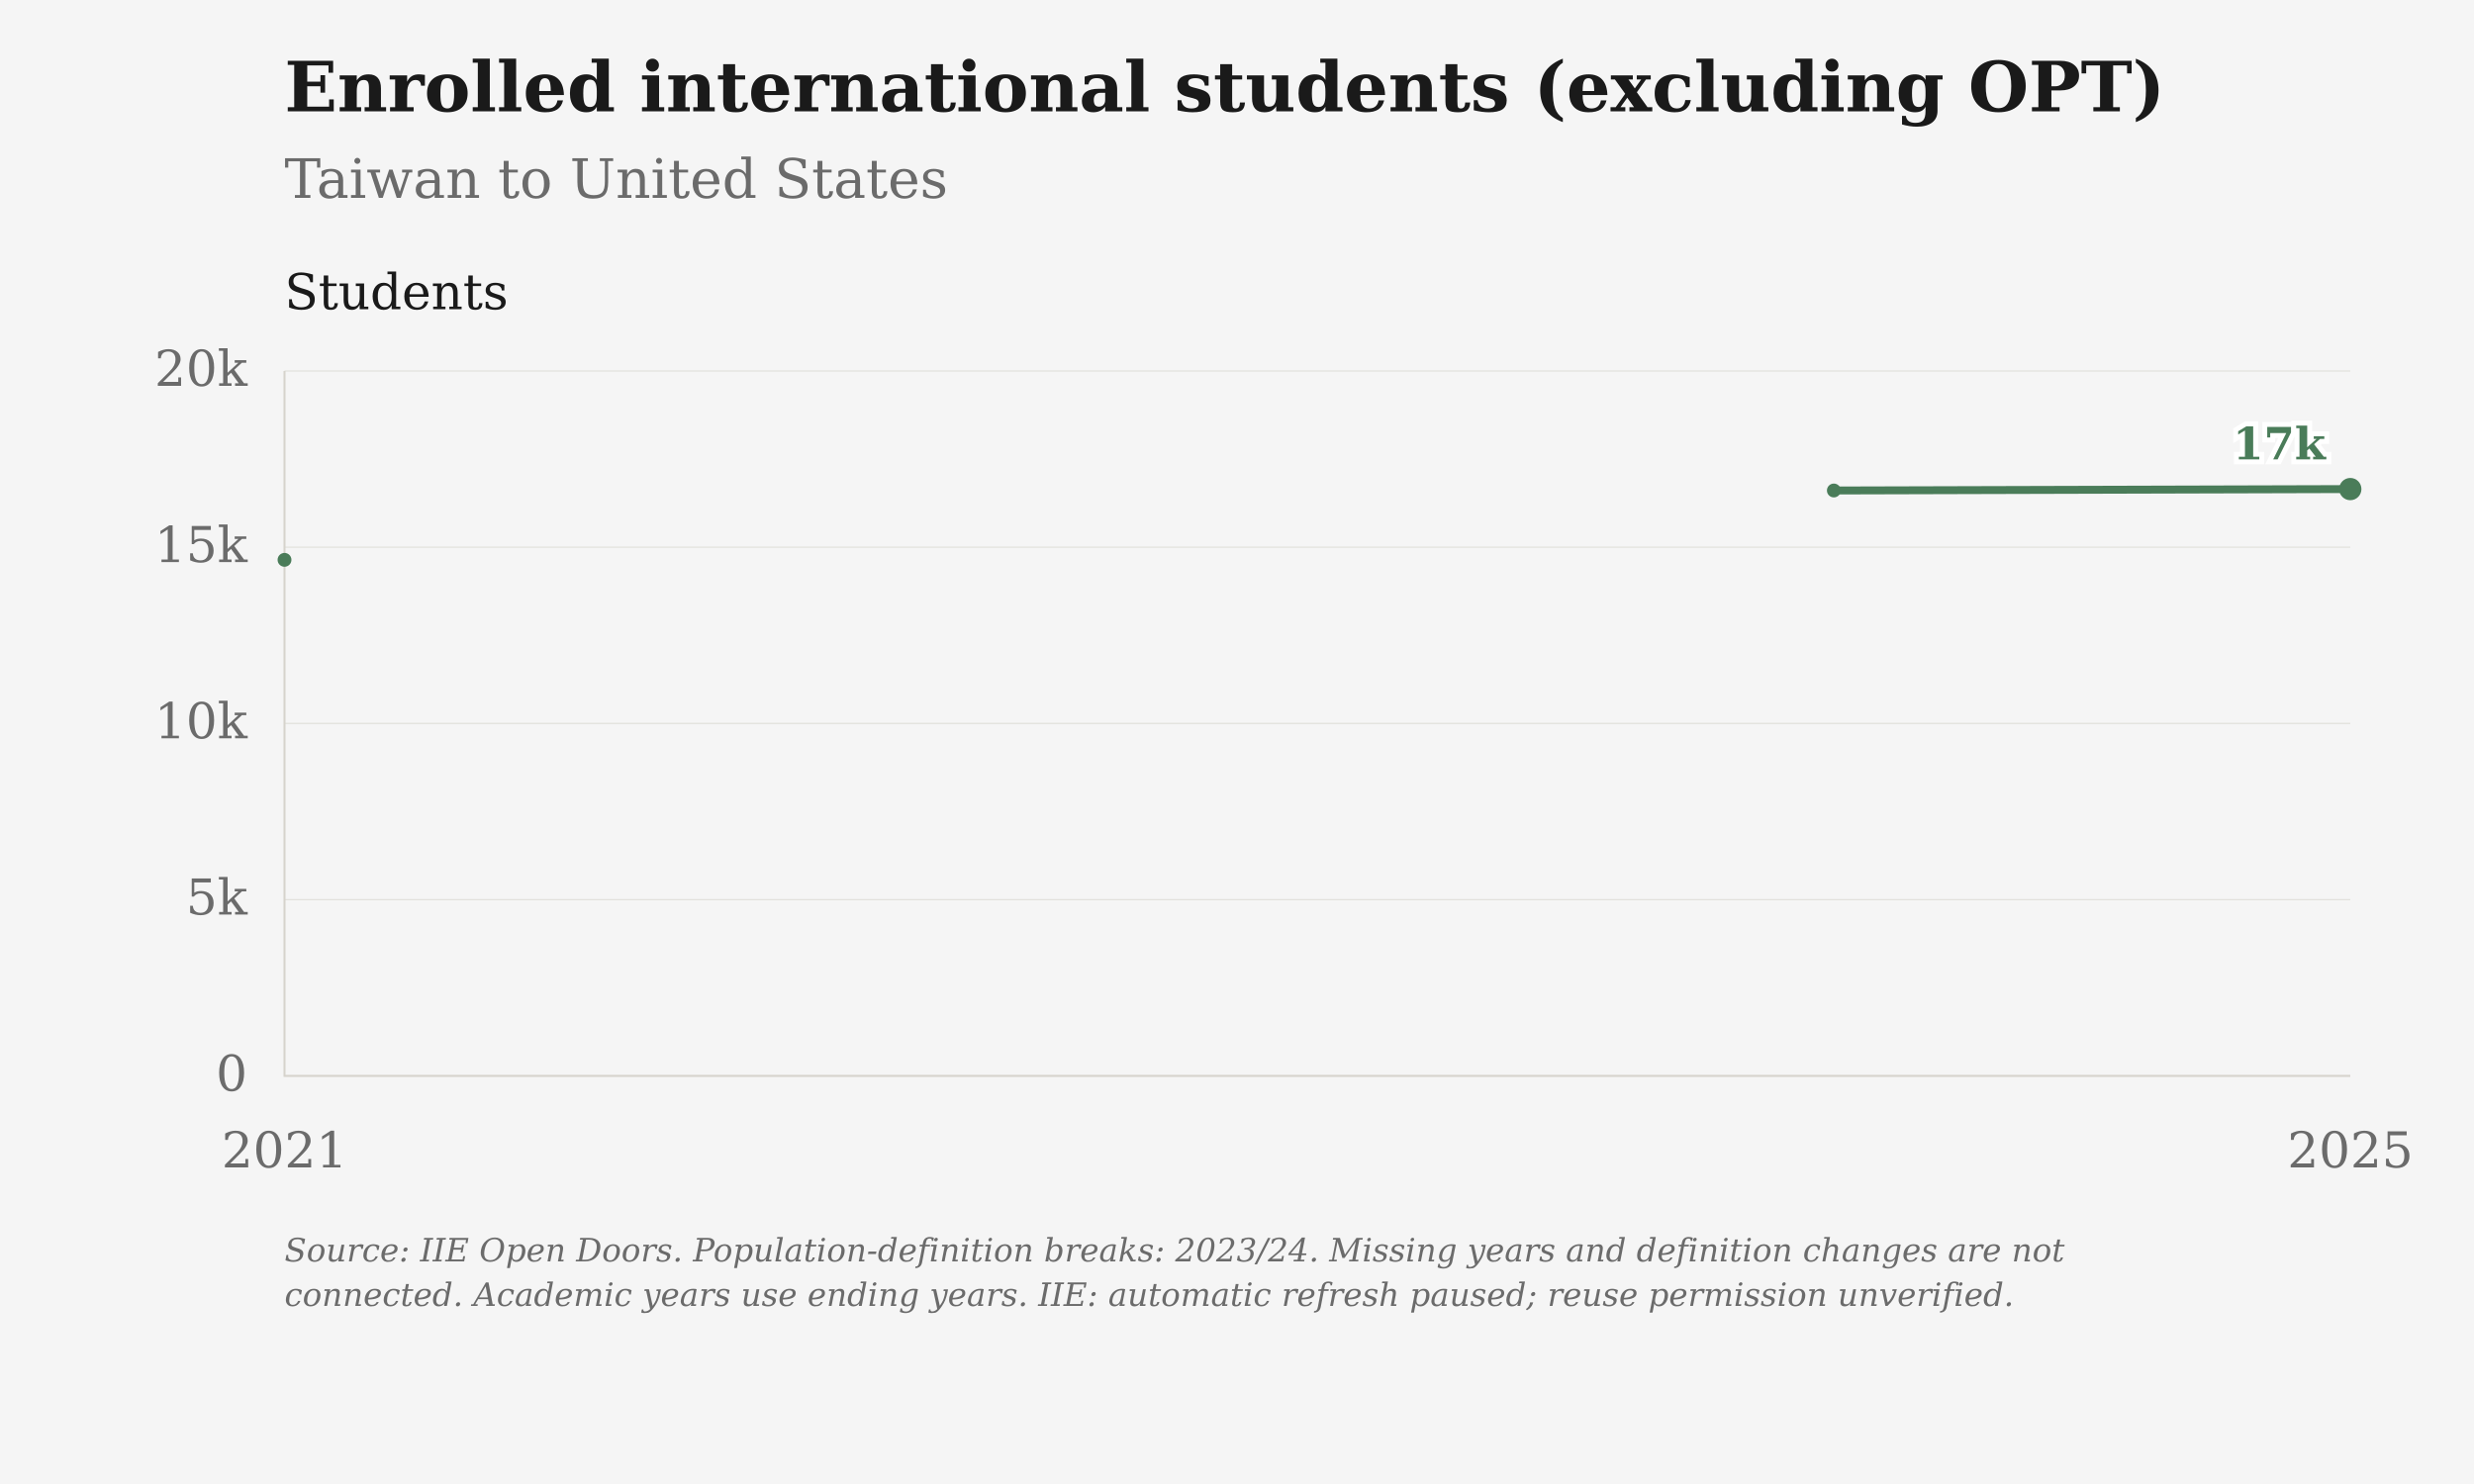
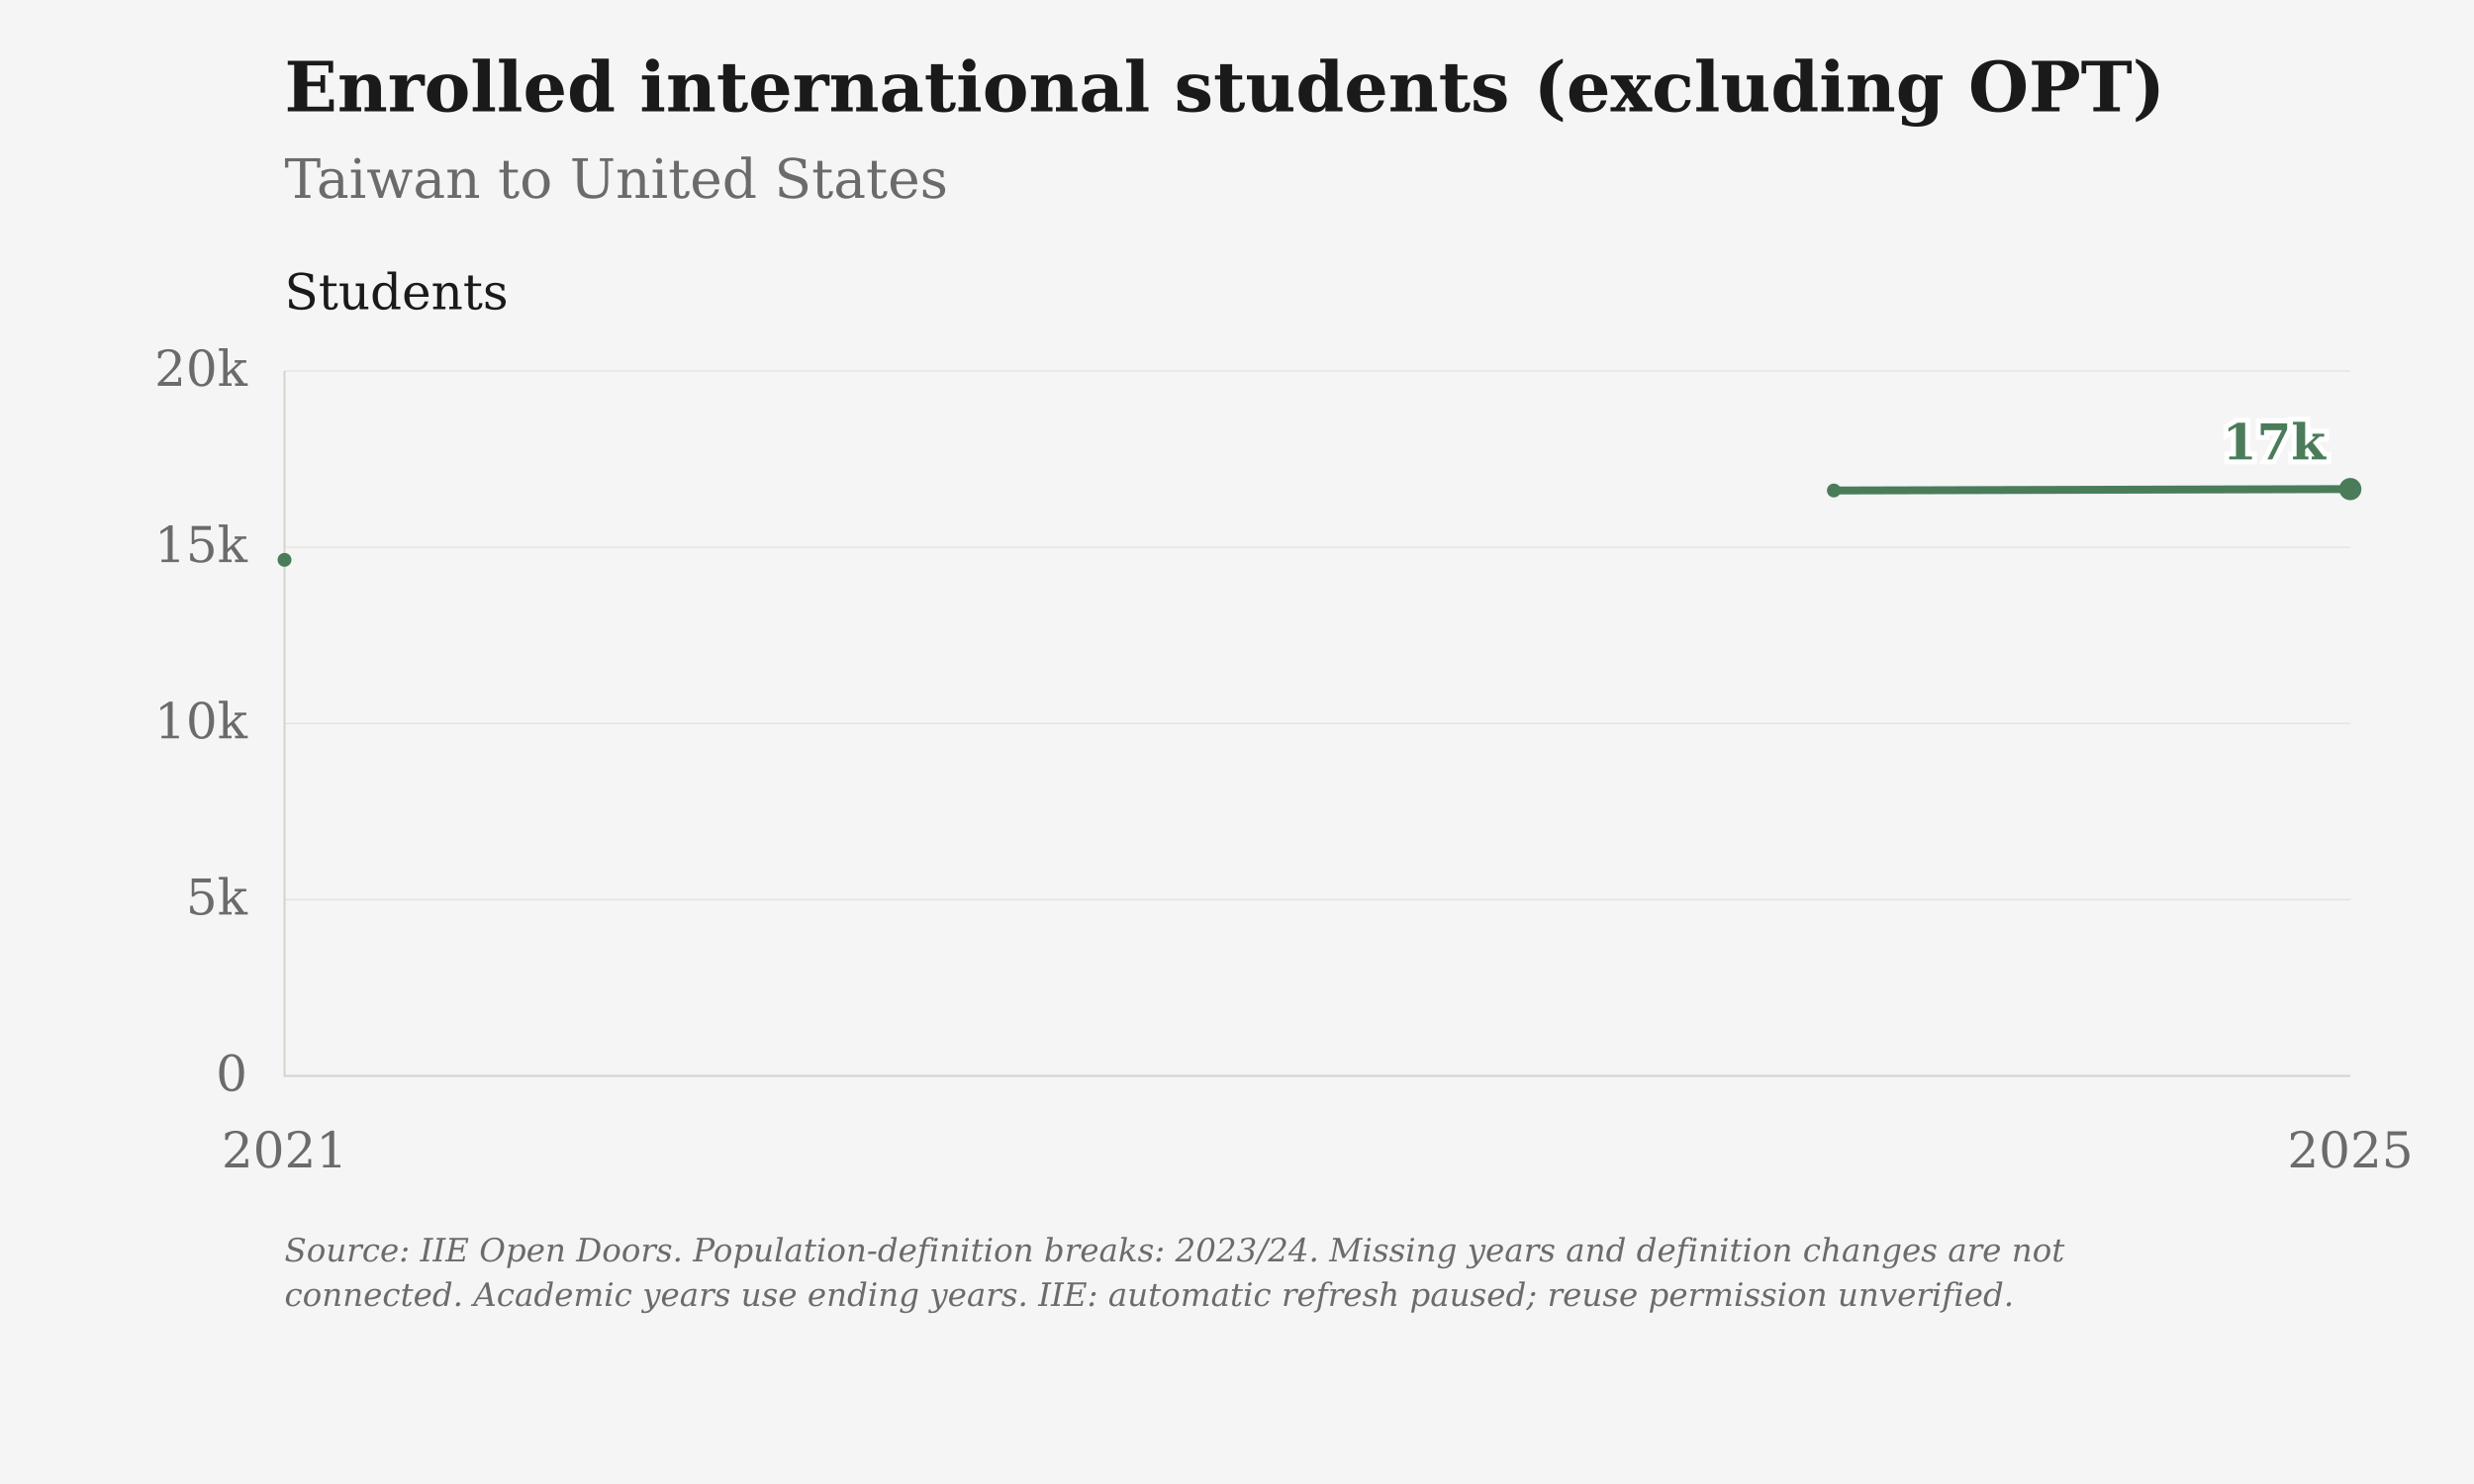
<svg xmlns="http://www.w3.org/2000/svg" viewBox="0 0 1000 600" role="img" aria-label="Enrolled international students (excluding OPT): Taiwan to United States">
  <rect class="chart-background" width="1000" height="600" fill="#F5F5F5" />
  <g font-family="DejaVu Serif, Georgia, 'Times New Roman', serif" font-size="20" fill="#6B6B6B">
    <text x="115" y="45" font-size="28" font-weight="bold" fill="#1A1A1A">Enrolled international students (excluding OPT)</text>
    <text x="115" y="80" font-size="22">Taiwan to United States</text>
    <path d="M115 435.00H950" stroke="#D6D3CC" stroke-opacity="0.6" stroke-width="0.5" />
    <text x="100" y="441.00" text-anchor="end">0</text>
    <path d="M115 363.75H950" stroke="#D6D3CC" stroke-opacity="0.6" stroke-width="0.5" />
    <text x="100" y="369.75" text-anchor="end">5k</text>
    <path d="M115 292.50H950" stroke="#D6D3CC" stroke-opacity="0.6" stroke-width="0.5" />
    <text x="100" y="298.50" text-anchor="end">10k</text>
    <path d="M115 221.25H950" stroke="#D6D3CC" stroke-opacity="0.6" stroke-width="0.5" />
    <text x="100" y="227.25" text-anchor="end">15k</text>
    <path d="M115 150.00H950" stroke="#D6D3CC" stroke-opacity="0.6" stroke-width="0.5" />
    <text x="100" y="156.00" text-anchor="end">20k</text>
    <text x="115.00" y="472" text-anchor="middle">2021</text>
    <text x="950.00" y="472" text-anchor="middle">2025</text>
    <path d="M115 150V435H950" stroke="#D6D3CC" stroke-width="0.8" fill="none" />
    <text x="115" y="125" fill="#1A1A1A">Students</text>
    <path class="data-line" d="M115.00,226.35 M741.25,198.31 L950.00,197.74" fill="none" stroke="#4A7C59" stroke-width="3.2" stroke-linejoin="round" />
    <circle cx="115.00" cy="226.35" r="2.8" fill="#4A7C59" />
    <circle cx="741.25" cy="198.31" r="2.8" fill="#4A7C59" />
    <circle cx="950.00" cy="197.74" r="4.5" fill="#4A7C59" />
-     <text class="end-label" x="940.00" y="185.74" text-anchor="end" font-size="18" font-weight="bold" fill="#4A7C59" stroke="#FFFFFF" stroke-width="4" paint-order="stroke">17k</text>
+     <text class="end-label" x="940.00" y="185.74" text-anchor="end" font-size="20" font-weight="bold" fill="#4A7C59" stroke="#FFFFFF" stroke-width="4" paint-order="stroke">17k</text>
    <text class="figure-source" x="115" y="510" font-size="13" font-style="italic">Source: IIE Open Doors. Population-definition breaks: 2023/24. Missing years and definition changes are not</text>
    <text class="figure-source" x="115" y="528" font-size="13" font-style="italic">connected. Academic years use ending years. IIE: automatic refresh paused; reuse permission unverified.</text>
  </g>
</svg>
